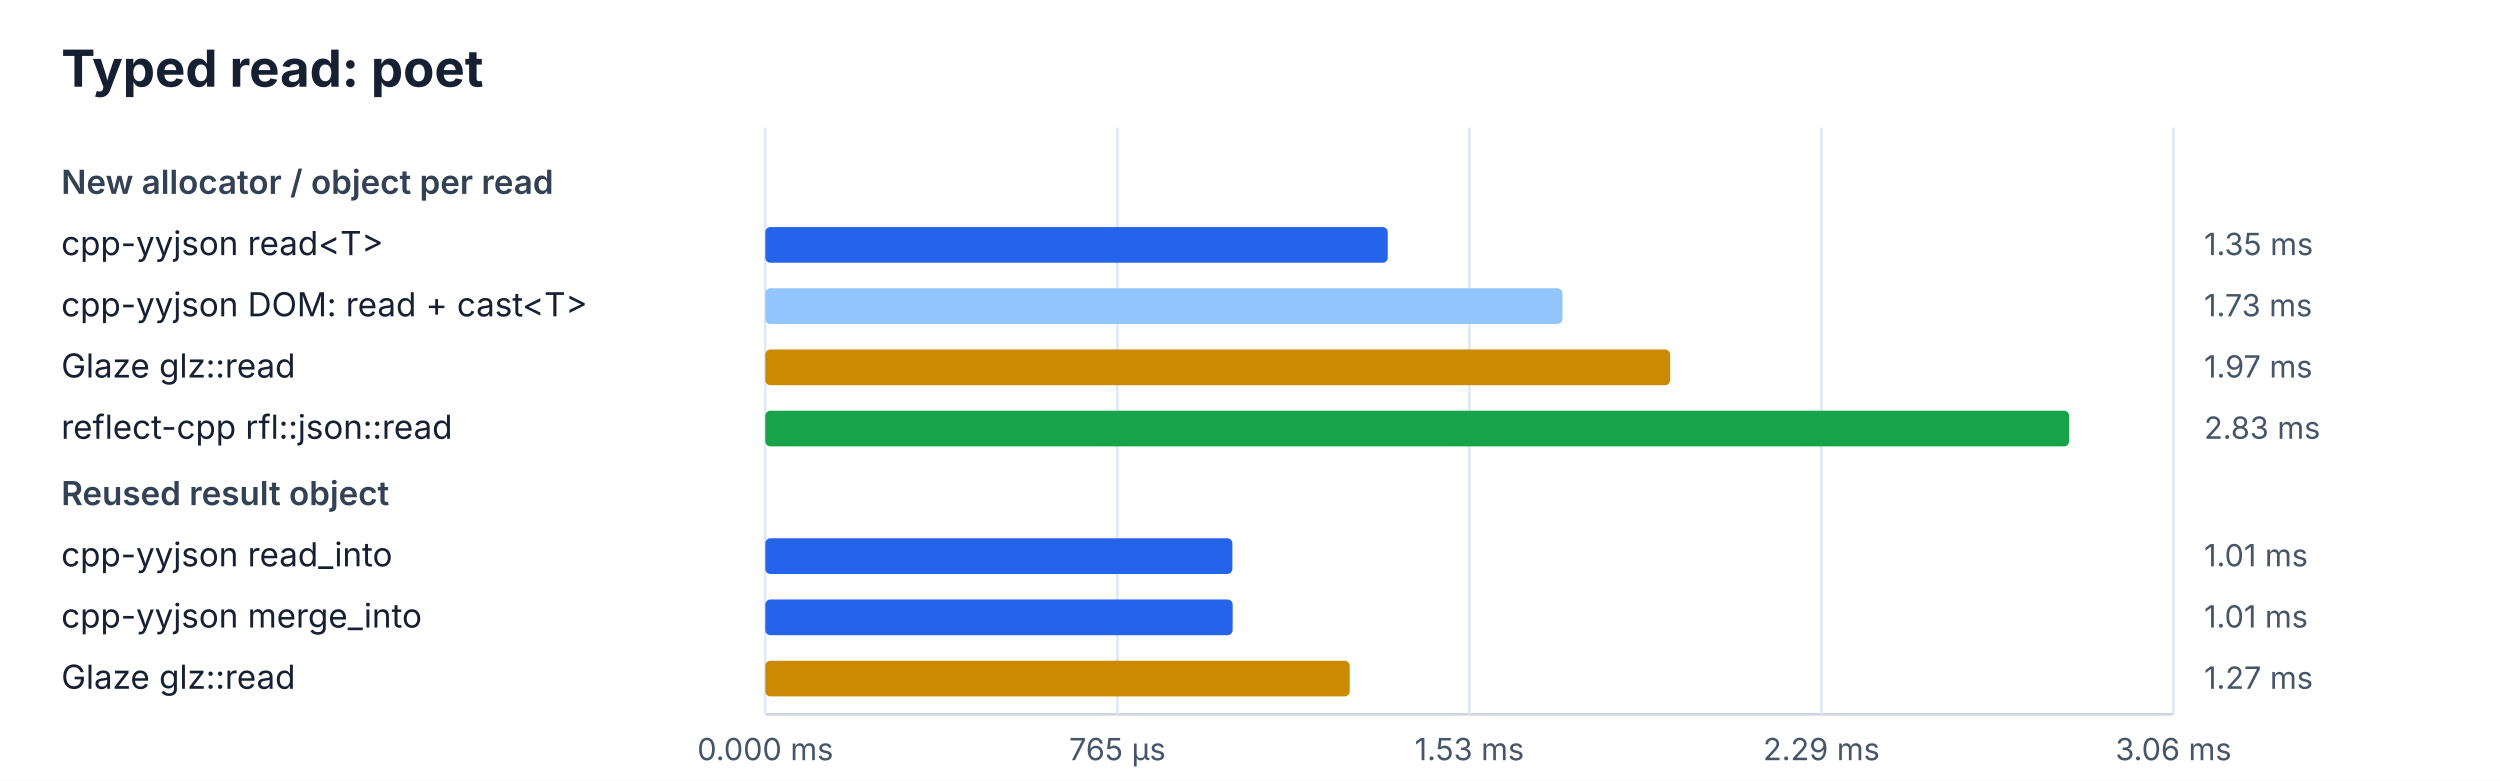
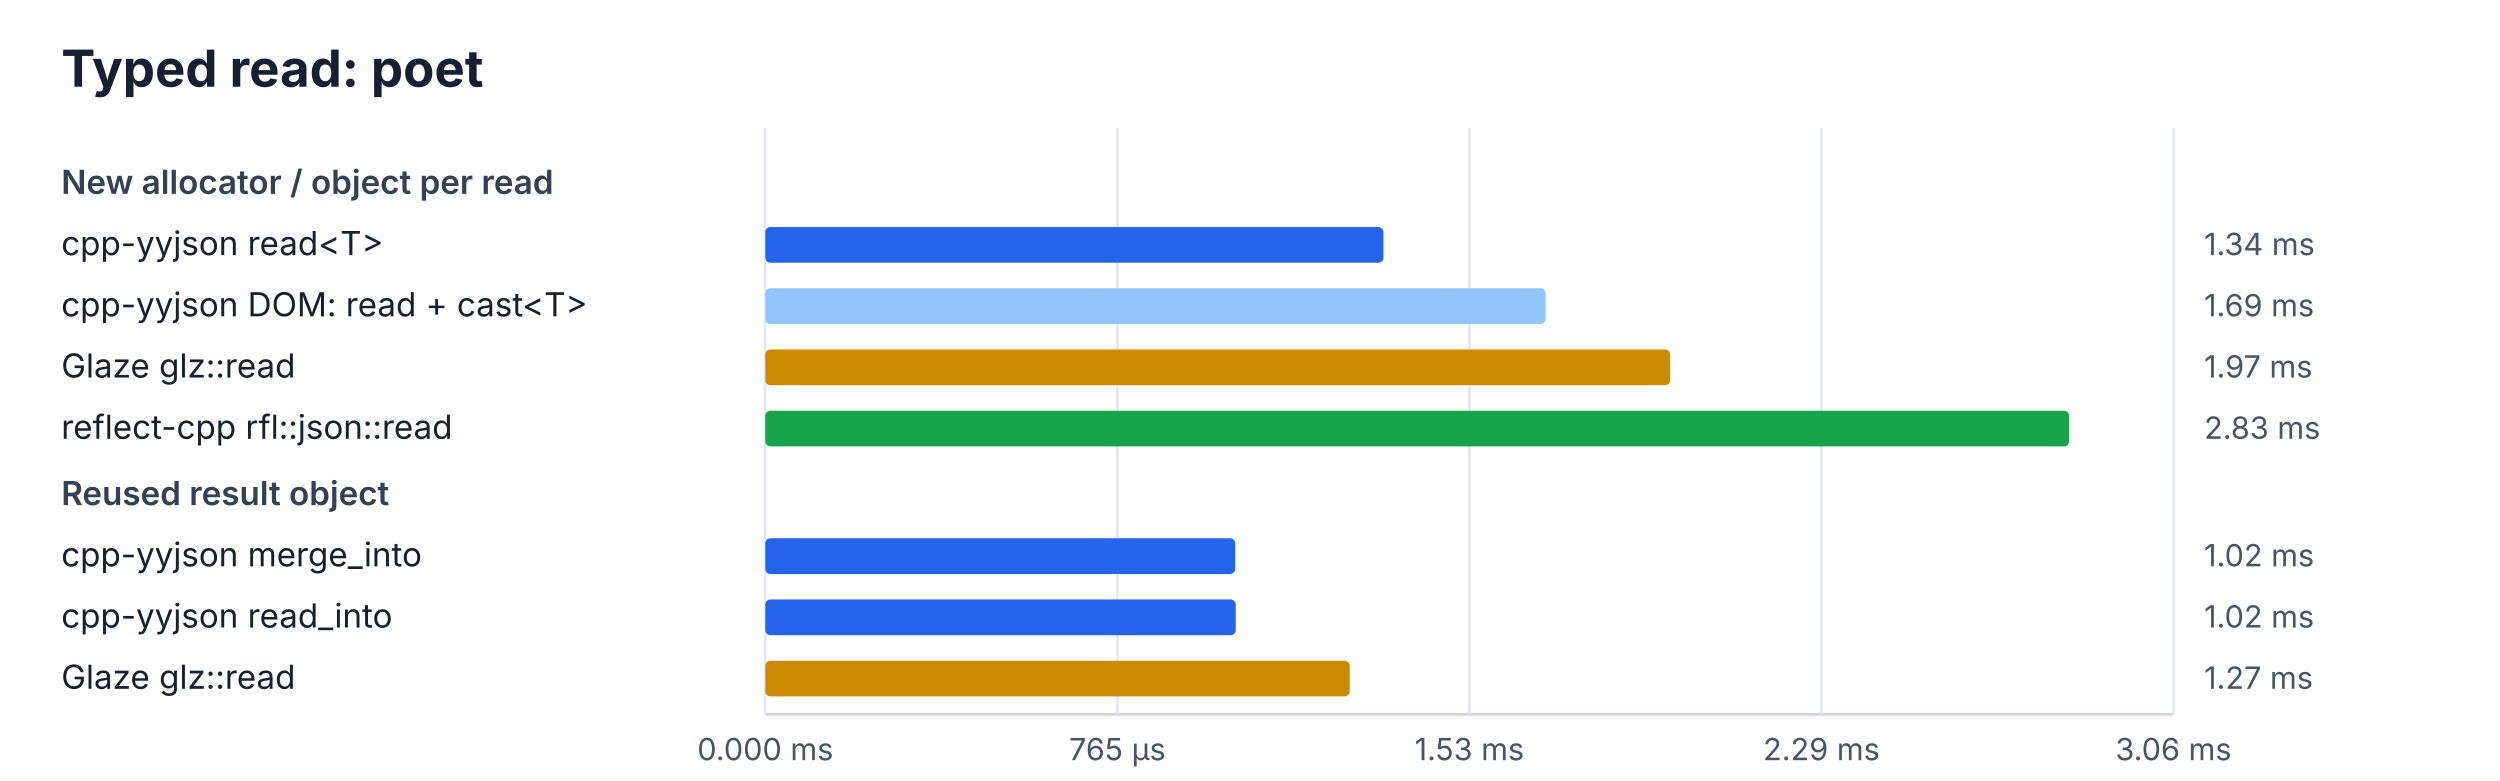
<svg xmlns="http://www.w3.org/2000/svg" width="980" height="306" viewBox="0 0 980 306">
  <rect width="100%" height="100%" fill="#ffffff" />
  <style>text{font-family:ui-sans-serif,system-ui,-apple-system,BlinkMacSystemFont,"Segoe UI",sans-serif;fill:#172033}.title{font-size:20px;font-weight:700}.heading{font-size:13px;font-weight:600;fill:#334155}.label{font-size:13px}.value{font-size:12px;fill:#475569}.axis{stroke:#cbd5e1;stroke-width:1}.grid{stroke:#e2e8f0;stroke-width:1}</style>
  <text x="24" y="34" class="title">Typed read: poet</text>
  <line x1="300" y1="280" x2="852" y2="280" class="axis" />
  <line x1="300.0" y1="50" x2="300.0" y2="280" class="grid" />
  <text x="300.0" y="298" class="value" text-anchor="middle">0.000 ms</text>
  <line x1="438.0" y1="50" x2="438.0" y2="280" class="grid" />
  <text x="438.0" y="298" class="value" text-anchor="middle">765 µs</text>
  <line x1="576.0" y1="50" x2="576.0" y2="280" class="grid" />
  <text x="576.0" y="298" class="value" text-anchor="middle">1.53 ms</text>
  <line x1="714.0" y1="50" x2="714.0" y2="280" class="grid" />
  <text x="714.0" y="298" class="value" text-anchor="middle">2.29 ms</text>
  <line x1="852.0" y1="50" x2="852.0" y2="280" class="grid" />
  <text x="852.0" y="298" class="value" text-anchor="middle">3.06 ms</text>
  <text x="24" y="76" class="heading">New allocator / object per read</text>
  <text x="24" y="100" class="label">cpp-yyjson read&lt;T&gt;</text>
-   <rect x="300" y="89" width="244.0" height="14" rx="2" fill="#2563eb" />
-   <text x="864" y="100" class="value">1.35 ms</text>
+   <rect x="300" y="89" width="242.3" height="14" rx="2" fill="#2563eb" />
+   <text x="864" y="100" class="value">1.34 ms</text>
  <text x="24" y="124" class="label">cpp-yyjson DOM: read + cast&lt;T&gt;</text>
-   <rect x="300" y="113" width="312.5" height="14" rx="2" fill="#93c5fd" />
-   <text x="864" y="124" class="value">1.73 ms</text>
+   <rect x="300" y="113" width="305.9" height="14" rx="2" fill="#93c5fd" />
+   <text x="864" y="124" class="value">1.69 ms</text>
  <text x="24" y="148" class="label">Glaze glz::read</text>
  <rect x="300" y="137" width="354.7" height="14" rx="2" fill="#ca8a04" />
  <text x="864" y="148" class="value">1.97 ms</text>
  <text x="24" y="172" class="label">reflect-cpp rfl::json::read</text>
  <rect x="300" y="161" width="511.1" height="14" rx="2" fill="#16a34a" />
  <text x="864" y="172" class="value">2.83 ms</text>
  <text x="24" y="198" class="heading">Reused result object</text>
-   <text x="24" y="222" class="label">cpp-yyjson read_into</text>
-   <rect x="300" y="211" width="183.1" height="14" rx="2" fill="#2563eb" />
-   <text x="864" y="222" class="value">1.01 ms</text>
-   <text x="24" y="246" class="label">cpp-yyjson merge_into</text>
-   <rect x="300" y="235" width="183.2" height="14" rx="2" fill="#2563eb" />
-   <text x="864" y="246" class="value">1.01 ms</text>
+   <text x="24" y="222" class="label">cpp-yyjson merge_into</text>
+   <rect x="300" y="211" width="184.2" height="14" rx="2" fill="#2563eb" />
+   <text x="864" y="222" class="value">1.02 ms</text>
+   <text x="24" y="246" class="label">cpp-yyjson read_into</text>
+   <rect x="300" y="235" width="184.4" height="14" rx="2" fill="#2563eb" />
+   <text x="864" y="246" class="value">1.02 ms</text>
  <text x="24" y="270" class="label">Glaze glz::read</text>
  <rect x="300" y="259" width="229.1" height="14" rx="2" fill="#ca8a04" />
  <text x="864" y="270" class="value">1.27 ms</text>
</svg>
